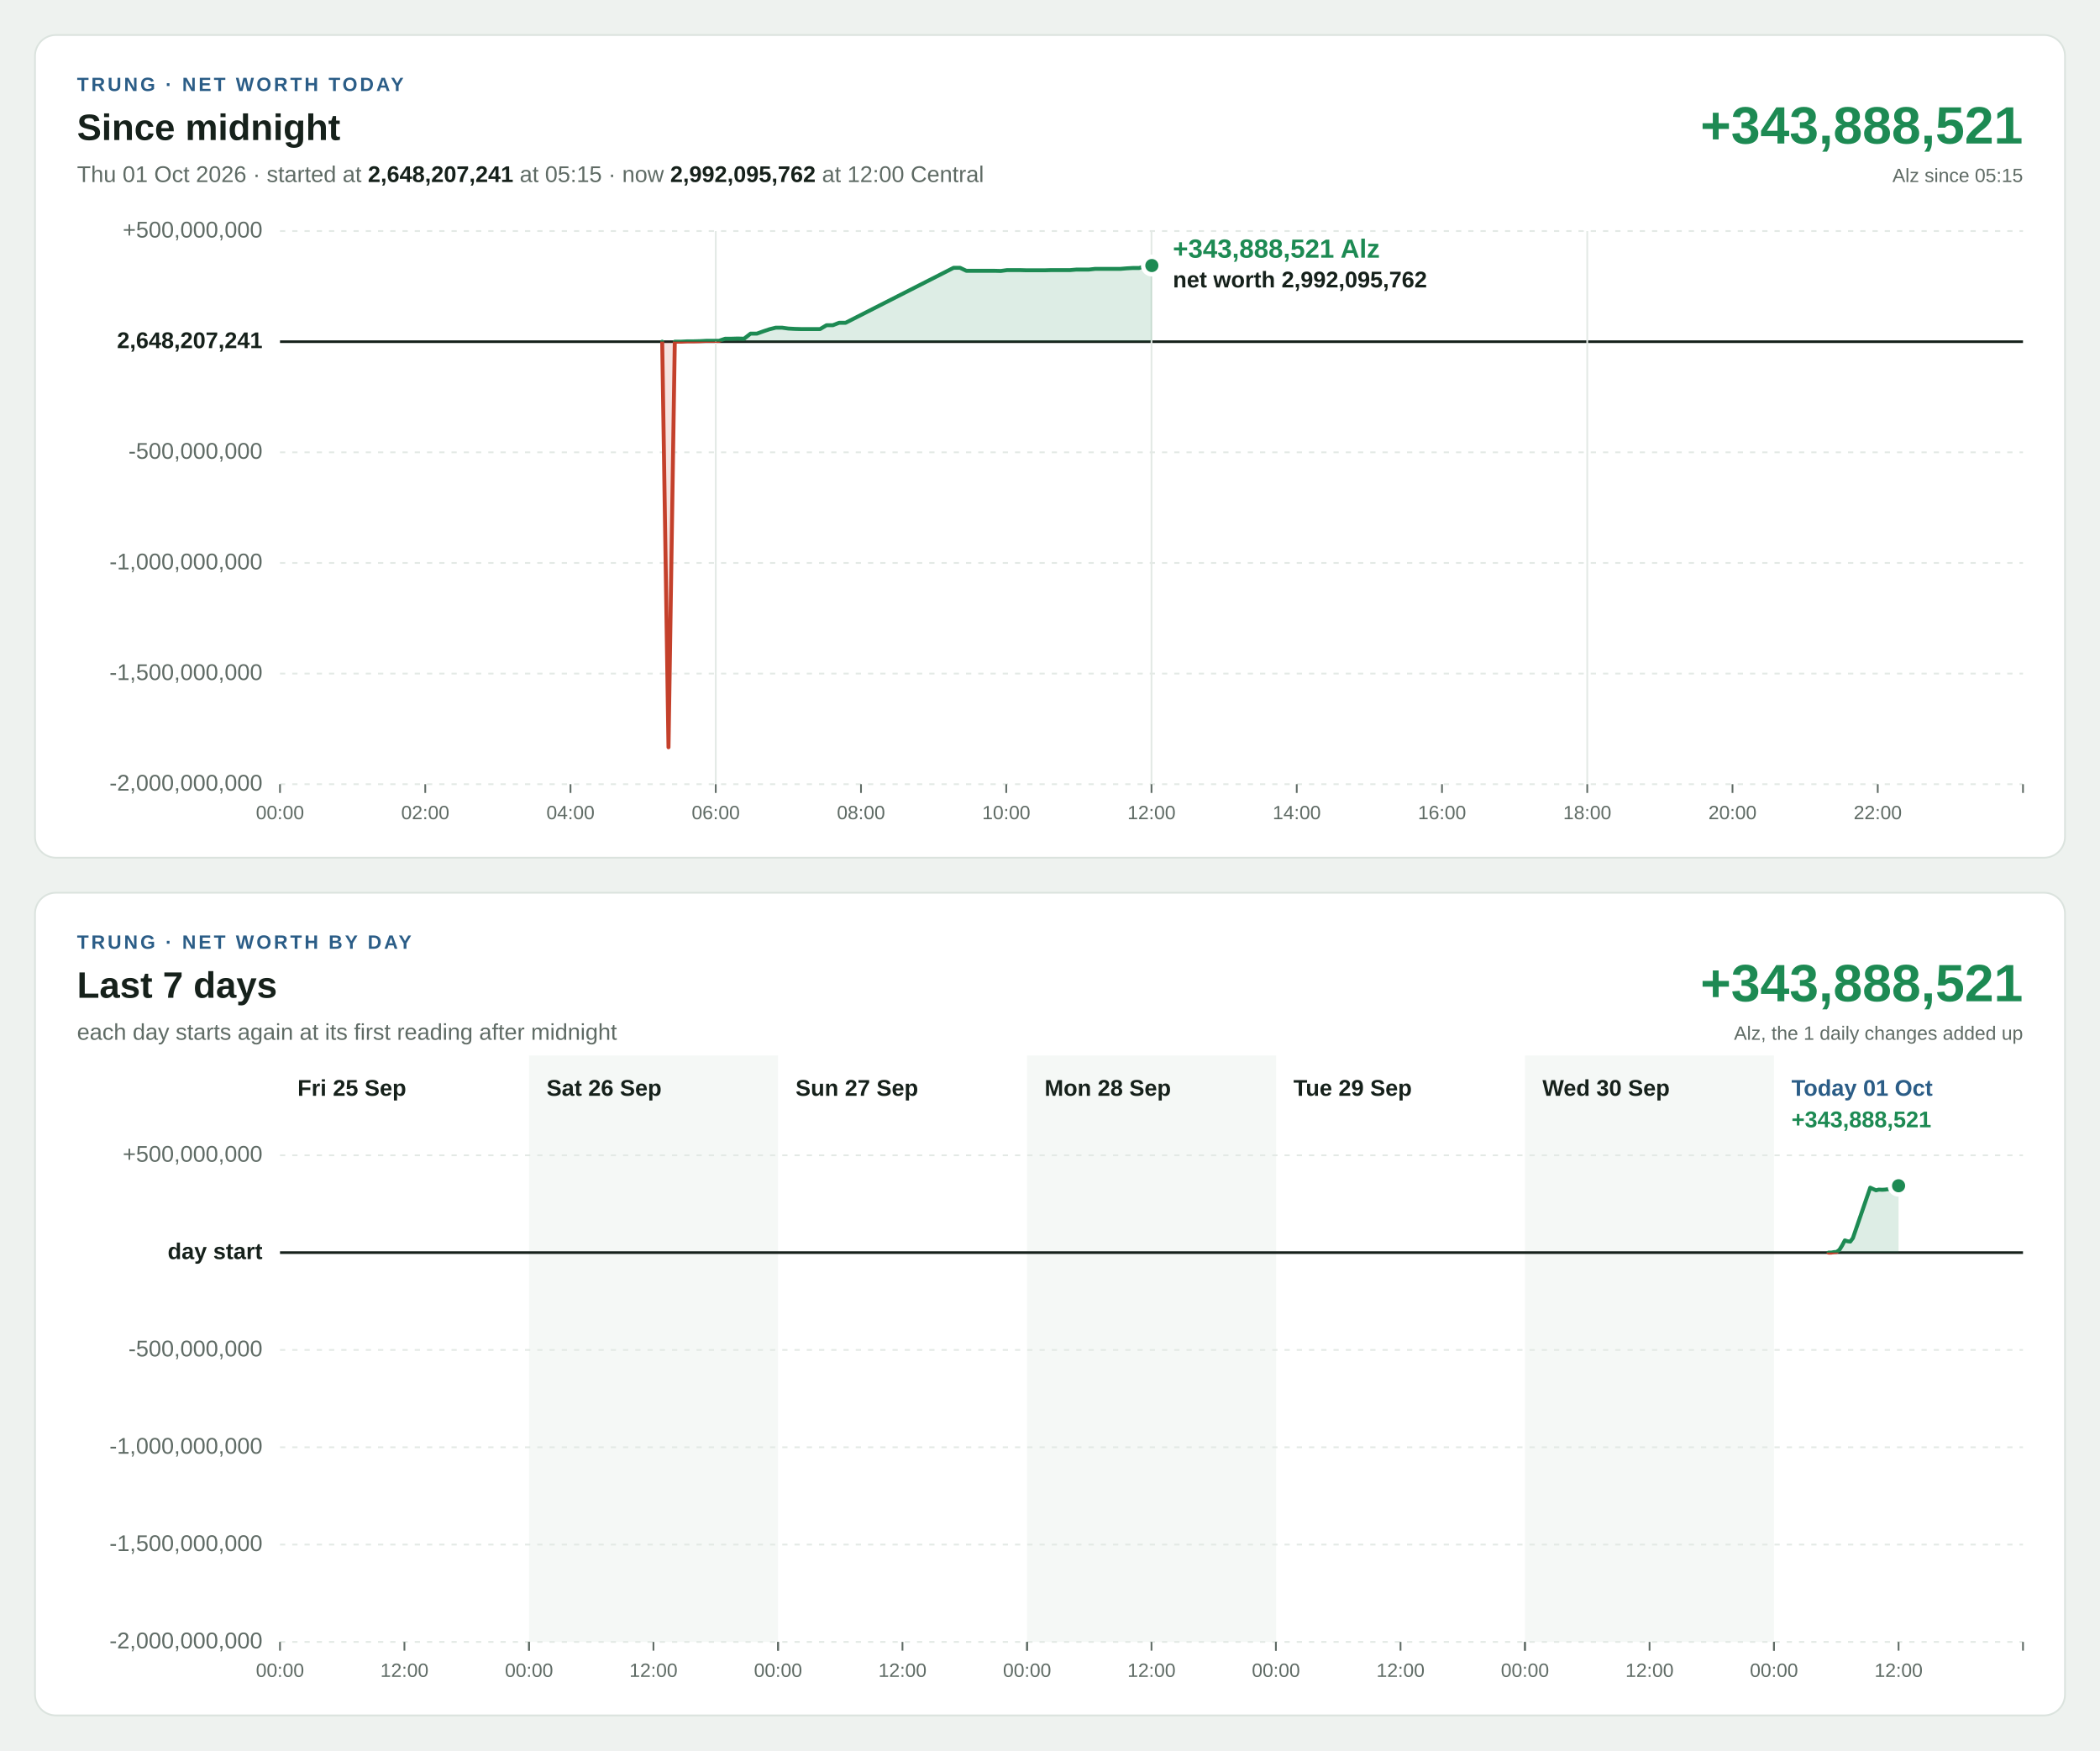
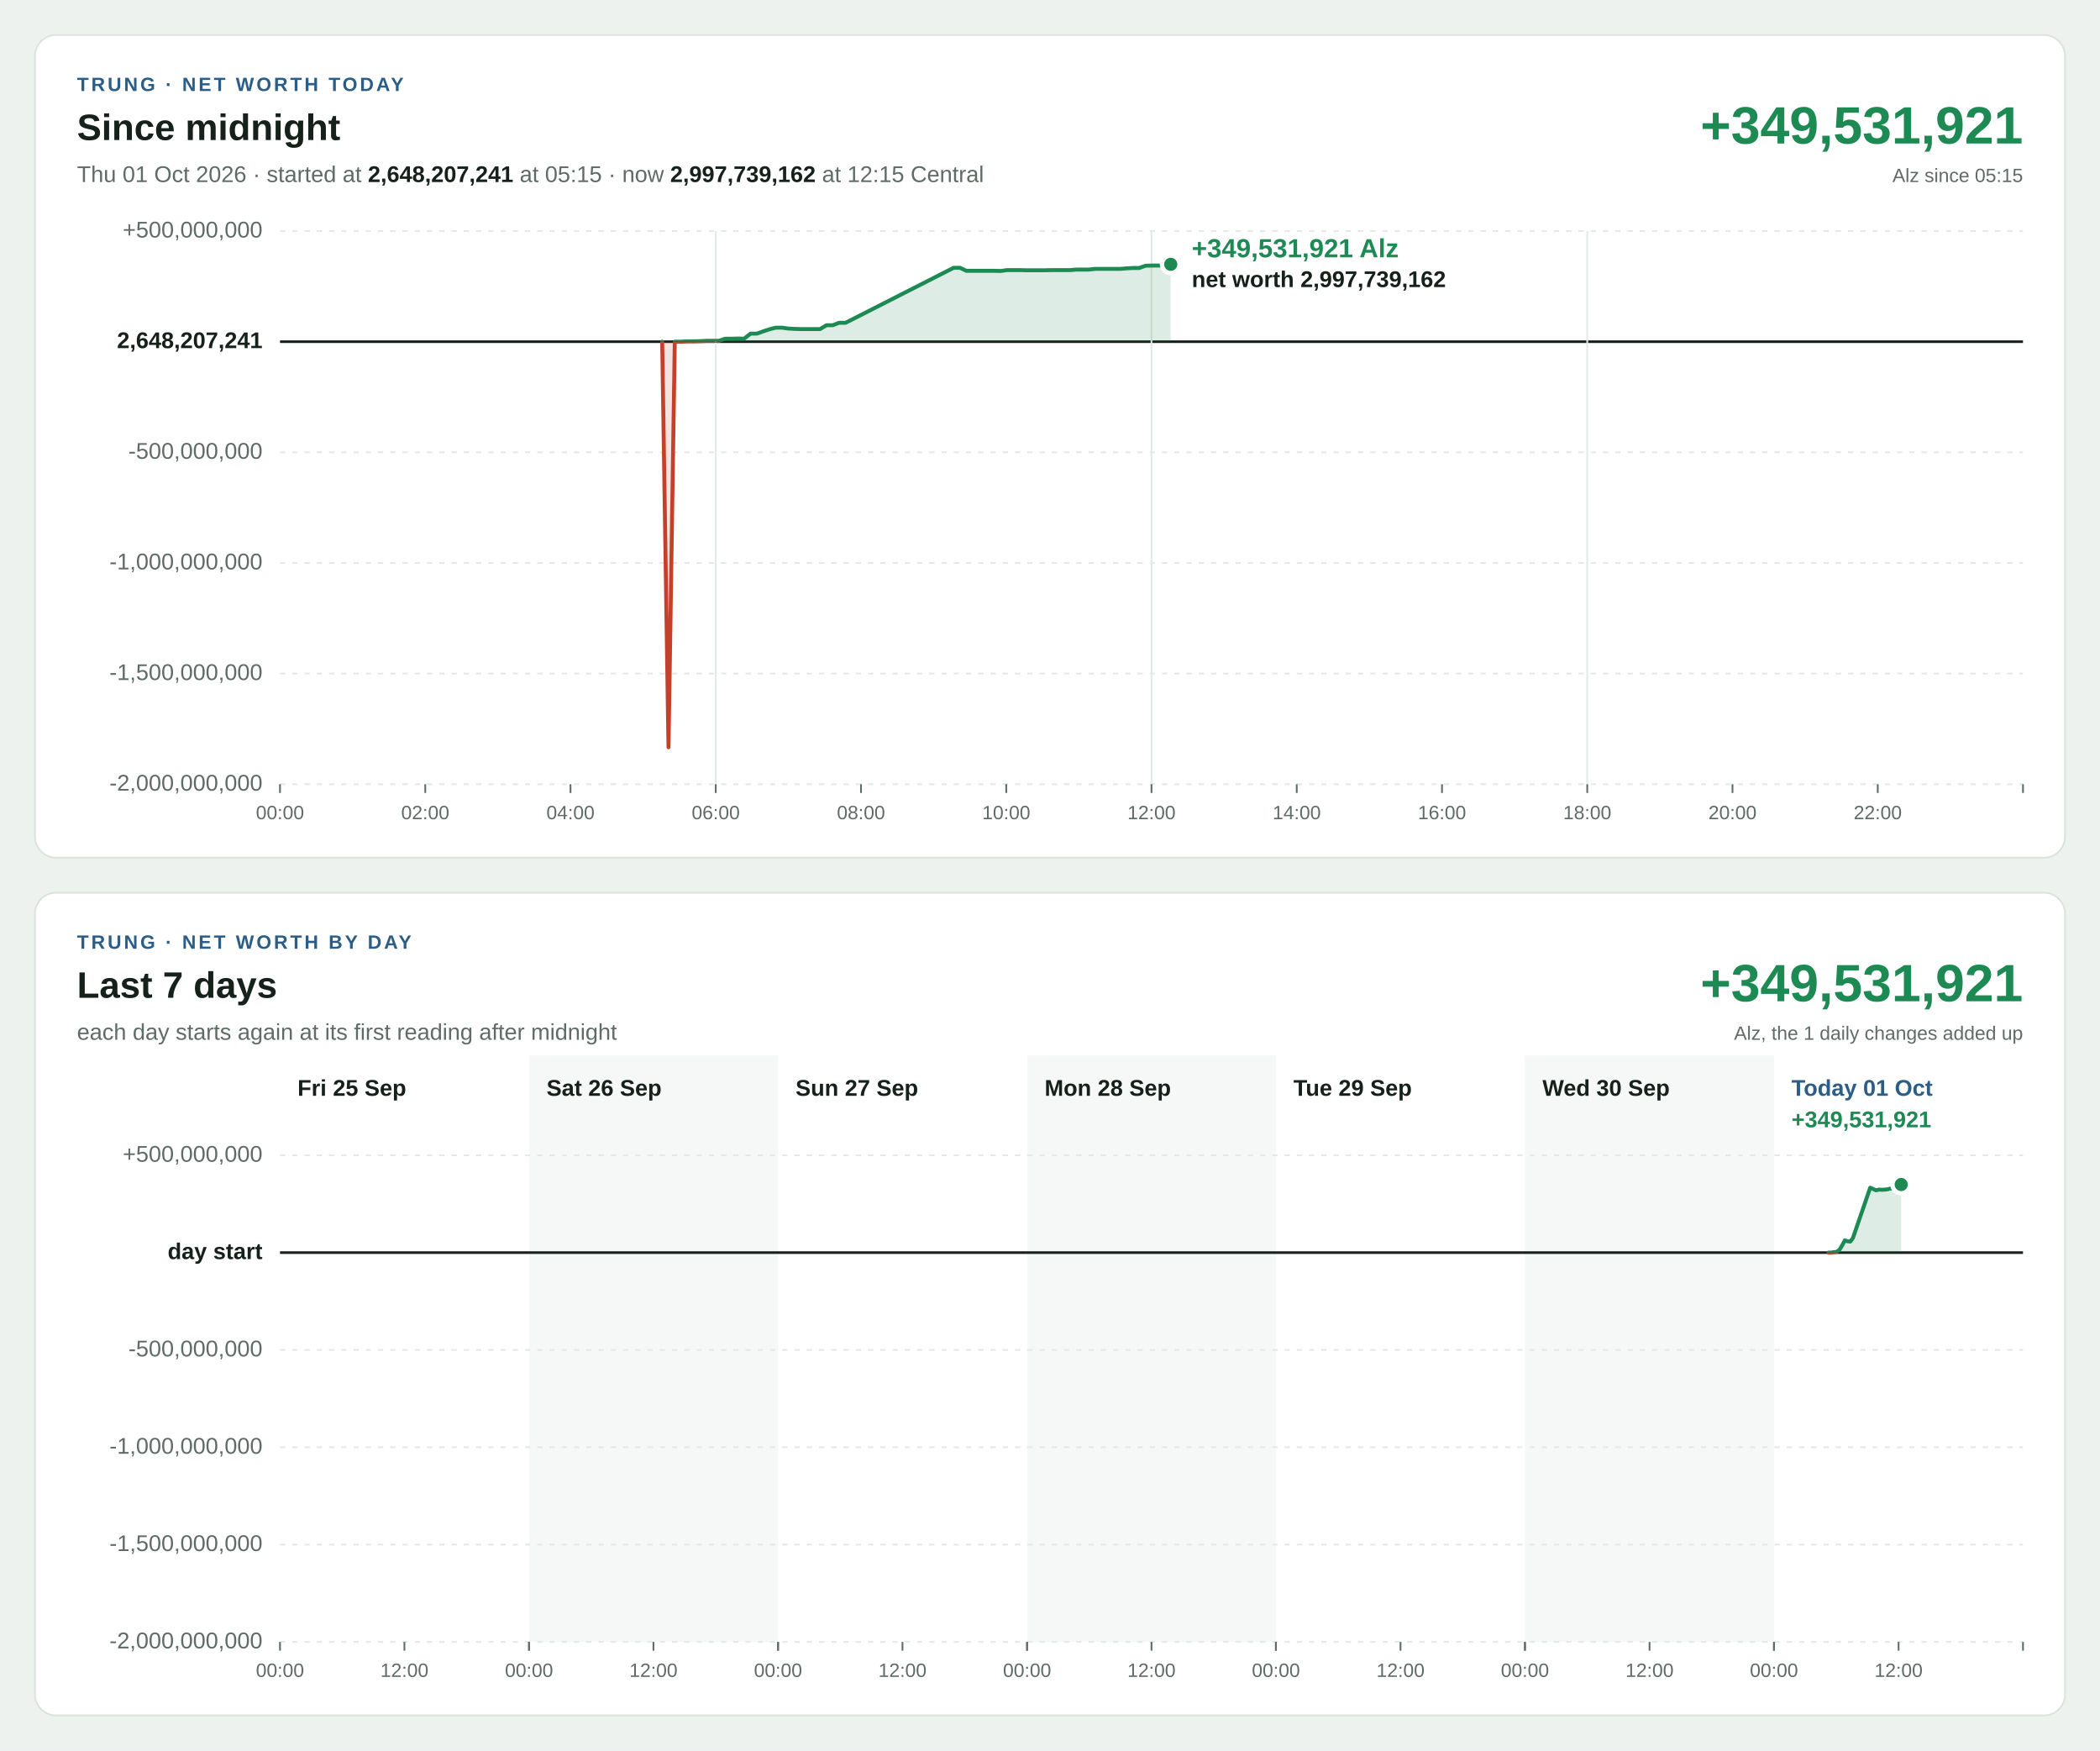
<svg xmlns="http://www.w3.org/2000/svg" width="1200" height="1000" viewBox="0 0 1200 1000" font-family="Segoe UI, Helvetica Neue, Arial, sans-serif" font-size="13" style="font-variant-numeric: tabular-nums">
  <rect width="1200" height="1000" fill="#eef2ef" />
  <g transform="translate(20,20)">
    <rect width="1160" height="470" rx="12" fill="#ffffff" stroke="#dbe3de" />
    <text x="24" y="32" font-size="11" font-weight="700" letter-spacing="1.4" fill="#2b5d87">TRUNG · NET WORTH TODAY</text>
    <text x="24" y="60" font-size="21" font-weight="700" fill="#16211b">Since midnight</text>
-     <text x="24" y="84" fill="#5f6b65">Thu 01 Oct 2026 · started at <tspan font-weight="700" fill="#16211b">2,648,207,241</tspan> at 05:15 · now <tspan font-weight="700" fill="#16211b">2,992,095,762</tspan> at 12:00 Central</text>
-     <text x="1136" y="62" font-size="30" font-weight="700" text-anchor="end" fill="#1d8a53">+343,888,521</text>
+     <text x="24" y="84" fill="#5f6b65">Thu 01 Oct 2026 · started at <tspan font-weight="700" fill="#16211b">2,648,207,241</tspan> at 05:15 · now <tspan font-weight="700" fill="#16211b">2,997,739,162</tspan> at 12:15 Central</text>
+     <text x="1136" y="62" font-size="30" font-weight="700" text-anchor="end" fill="#1d8a53">+349,531,921</text>
    <text x="1136" y="84" font-size="11" text-anchor="end" fill="#5f6b65">Alz since 05:15</text>
    <line x1="140" x2="1136" y1="428.0" y2="428.0" stroke="#e3e9e5" stroke-width="1" stroke-dasharray="3 4" />
    <text x="130" y="428.0" text-anchor="end" dominant-baseline="middle" font-weight="400" fill="#5f6b65">-2,000,000,000</text>
    <line x1="140" x2="1136" y1="364.8" y2="364.8" stroke="#e3e9e5" stroke-width="1" stroke-dasharray="3 4" />
    <text x="130" y="364.8" text-anchor="end" dominant-baseline="middle" font-weight="400" fill="#5f6b65">-1,500,000,000</text>
    <line x1="140" x2="1136" y1="301.6" y2="301.6" stroke="#e3e9e5" stroke-width="1" stroke-dasharray="3 4" />
    <text x="130" y="301.6" text-anchor="end" dominant-baseline="middle" font-weight="400" fill="#5f6b65">-1,000,000,000</text>
    <line x1="140" x2="1136" y1="238.4" y2="238.4" stroke="#e3e9e5" stroke-width="1" stroke-dasharray="3 4" />
    <text x="130" y="238.4" text-anchor="end" dominant-baseline="middle" font-weight="400" fill="#5f6b65">-500,000,000</text>
    <line x1="140" x2="1136" y1="175.2" y2="175.2" stroke="#16211b" stroke-width="1.5" />
    <text x="130" y="175.2" text-anchor="end" dominant-baseline="middle" font-weight="700" fill="#16211b">2,648,207,241</text>
    <line x1="140" x2="1136" y1="112.0" y2="112.0" stroke="#e3e9e5" stroke-width="1" stroke-dasharray="3 4" />
    <text x="130" y="112.0" text-anchor="end" dominant-baseline="middle" font-weight="400" fill="#5f6b65">+500,000,000</text>
    <line x1="140.0" x2="140.0" y1="428" y2="433" stroke="#5f6b65" stroke-width="1" />
    <text x="140.0" y="448" font-size="11" text-anchor="middle" fill="#5f6b65">00:00</text>
    <line x1="223.0" x2="223.0" y1="428" y2="433" stroke="#5f6b65" stroke-width="1" />
    <text x="223.0" y="448" font-size="11" text-anchor="middle" fill="#5f6b65">02:00</text>
    <line x1="306.0" x2="306.0" y1="428" y2="433" stroke="#5f6b65" stroke-width="1" />
    <text x="306.0" y="448" font-size="11" text-anchor="middle" fill="#5f6b65">04:00</text>
    <line x1="389.0" x2="389.0" y1="112" y2="428" stroke="#e3e9e5" stroke-width="1" />
    <line x1="389.0" x2="389.0" y1="428" y2="433" stroke="#5f6b65" stroke-width="1" />
    <text x="389.0" y="448" font-size="11" text-anchor="middle" fill="#5f6b65">06:00</text>
    <line x1="472.0" x2="472.0" y1="428" y2="433" stroke="#5f6b65" stroke-width="1" />
    <text x="472.0" y="448" font-size="11" text-anchor="middle" fill="#5f6b65">08:00</text>
    <line x1="555.0" x2="555.0" y1="428" y2="433" stroke="#5f6b65" stroke-width="1" />
    <text x="555.0" y="448" font-size="11" text-anchor="middle" fill="#5f6b65">10:00</text>
    <line x1="638.0" x2="638.0" y1="112" y2="428" stroke="#e3e9e5" stroke-width="1" />
    <line x1="638.0" x2="638.0" y1="428" y2="433" stroke="#5f6b65" stroke-width="1" />
    <text x="638.0" y="448" font-size="11" text-anchor="middle" fill="#5f6b65">12:00</text>
    <line x1="721.0" x2="721.0" y1="428" y2="433" stroke="#5f6b65" stroke-width="1" />
    <text x="721.0" y="448" font-size="11" text-anchor="middle" fill="#5f6b65">14:00</text>
    <line x1="804.0" x2="804.0" y1="428" y2="433" stroke="#5f6b65" stroke-width="1" />
    <text x="804.0" y="448" font-size="11" text-anchor="middle" fill="#5f6b65">16:00</text>
    <line x1="887.0" x2="887.0" y1="112" y2="428" stroke="#e3e9e5" stroke-width="1" />
    <line x1="887.0" x2="887.0" y1="428" y2="433" stroke="#5f6b65" stroke-width="1" />
    <text x="887.0" y="448" font-size="11" text-anchor="middle" fill="#5f6b65">18:00</text>
    <line x1="970.0" x2="970.0" y1="428" y2="433" stroke="#5f6b65" stroke-width="1" />
    <text x="970.0" y="448" font-size="11" text-anchor="middle" fill="#5f6b65">20:00</text>
    <line x1="1053.0" x2="1053.0" y1="428" y2="433" stroke="#5f6b65" stroke-width="1" />
    <text x="1053.0" y="448" font-size="11" text-anchor="middle" fill="#5f6b65">22:00</text>
    <line x1="1136.0" x2="1136.0" y1="428" y2="433" stroke="#5f6b65" stroke-width="1" />
    <defs>
-       <path id="shape-today" d="M358.4 175.2L358.4 175.2L362.0 406.9L365.6 175.2L369.2 175.2L372.8 175.0L376.4 175.0L380.0 174.9L383.6 174.7L387.2 174.7L390.8 174.7L394.4 173.5L398.1 173.5L401.6 173.4L405.2 173.5L408.9 170.6L412.5 170.6L416.1 169.3L419.7 168.1L423.3 167.2L426.9 167.2L430.5 167.7L434.2 167.9L437.8 168.0L441.4 168.0L445.0 168.0L448.6 168.0L452.3 165.8L455.9 165.8L459.5 164.4L463.2 164.4L524.9 133.0L528.6 133.0L532.2 134.7L548.3 134.7L551.9 134.8L555.5 134.3L559.2 134.3L562.8 134.3L566.3 134.4L573.5 134.4L577.1 134.4L580.7 134.3L584.3 134.3L587.9 134.3L591.5 134.3L595.0 134.0L598.7 134.0L602.2 134.0L605.8 133.6L609.4 133.6L613.0 133.6L616.6 133.6L620.2 133.6L623.8 133.3L627.4 133.1L631.0 133.1L634.6 131.8L638.2 131.7L638.2 175.2Z" />
-       <path id="line-today" d="M358.4 175.2L362.0 406.9L365.6 175.2L369.2 175.2L372.8 175.0L376.4 175.0L380.0 174.9L383.6 174.7L387.2 174.7L390.8 174.7L394.4 173.5L398.1 173.5L401.6 173.4L405.2 173.5L408.9 170.6L412.5 170.6L416.1 169.3L419.7 168.1L423.3 167.2L426.9 167.2L430.5 167.7L434.2 167.9L437.8 168.0L441.4 168.0L445.0 168.0L448.6 168.0L452.3 165.8L455.9 165.8L459.5 164.4L463.2 164.4L524.9 133.0L528.6 133.0L532.2 134.7L548.3 134.7L551.9 134.8L555.5 134.3L559.2 134.3L562.8 134.3L566.3 134.4L573.5 134.4L577.1 134.4L580.7 134.3L584.3 134.3L587.9 134.3L591.5 134.3L595.0 134.0L598.7 134.0L602.2 134.0L605.8 133.6L609.4 133.6L613.0 133.6L616.6 133.6L620.2 133.6L623.8 133.3L627.4 133.1L631.0 133.1L634.6 131.8L638.2 131.7" />
+       <path id="shape-today" d="M358.4 175.2L358.4 175.2L362.0 406.9L365.6 175.2L369.2 175.2L372.8 175.0L376.4 175.0L380.0 174.9L383.6 174.7L387.2 174.7L390.8 174.7L394.4 173.5L398.1 173.5L401.6 173.4L405.2 173.5L408.9 170.6L412.5 170.6L416.1 169.3L419.7 168.1L423.3 167.2L426.9 167.2L430.5 167.7L434.2 167.9L437.8 168.0L441.4 168.0L445.0 168.0L448.6 168.0L452.3 165.8L455.9 165.8L459.5 164.4L463.2 164.4L524.9 133.0L528.6 133.0L532.2 134.7L548.3 134.7L551.9 134.8L555.5 134.3L559.2 134.3L562.8 134.3L566.3 134.4L573.5 134.4L577.1 134.4L580.7 134.3L584.3 134.3L587.9 134.3L591.5 134.3L595.0 134.0L598.7 134.0L602.2 134.0L605.8 133.6L609.4 133.6L613.0 133.6L616.6 133.6L620.2 133.6L623.8 133.3L627.4 133.1L631.0 133.1L634.6 131.8L638.2 131.7L641.8 131.7L645.4 131.8L649.0 131.0L649.0 175.2Z" />
+       <path id="line-today" d="M358.4 175.2L362.0 406.9L365.6 175.2L369.2 175.2L372.8 175.0L376.4 175.0L380.0 174.9L383.6 174.7L387.2 174.7L390.8 174.7L394.4 173.5L398.1 173.5L401.6 173.4L405.2 173.5L408.9 170.6L412.5 170.6L416.1 169.3L419.7 168.1L423.3 167.2L426.9 167.2L430.5 167.7L434.2 167.9L437.8 168.0L441.4 168.0L445.0 168.0L448.6 168.0L452.3 165.8L455.9 165.8L459.5 164.4L463.2 164.4L524.9 133.0L528.6 133.0L532.2 134.7L548.3 134.7L551.9 134.8L555.5 134.3L559.2 134.3L562.8 134.3L566.3 134.4L573.5 134.4L577.1 134.4L580.7 134.3L584.3 134.3L587.9 134.3L591.5 134.3L595.0 134.0L598.7 134.0L602.2 134.0L605.8 133.6L609.4 133.6L613.0 133.6L616.6 133.6L620.2 133.6L623.8 133.3L627.4 133.1L631.0 133.1L634.6 131.8L638.2 131.7L641.8 131.7L645.4 131.8L649.0 131.0" />
      <clipPath id="up-today">
        <rect x="140" y="112" width="996" height="63.2" />
      </clipPath>
      <clipPath id="down-today">
        <rect x="140" y="175.2" width="996" height="252.8" />
      </clipPath>
    </defs>
    <use href="#shape-today" fill="#1d8a53" fill-opacity="0.15" clip-path="url(#up-today)" />
    <use href="#line-today" fill="none" stroke="#1d8a53" stroke-width="2.25" stroke-linejoin="round" stroke-linecap="round" clip-path="url(#up-today)" />
    <use href="#shape-today" fill="#c4402b" fill-opacity="0.15" clip-path="url(#down-today)" />
    <use href="#line-today" fill="none" stroke="#c4402b" stroke-width="2.25" stroke-linejoin="round" stroke-linecap="round" clip-path="url(#down-today)" />
-     <circle cx="638.2" cy="131.7" r="5" fill="#1d8a53" stroke="#ffffff" stroke-width="2.5" />
-     <text x="650.2" y="127.2" text-anchor="start" font-size="15" font-weight="700" fill="#1d8a53" stroke="#ffffff" stroke-width="4" stroke-linejoin="round" paint-order="stroke">+343,888,521 Alz</text>
-     <text x="650.2" y="144.2" text-anchor="start" font-size="13" font-weight="600" fill="#16211b" stroke="#ffffff" stroke-width="4" stroke-linejoin="round" paint-order="stroke">net worth 2,992,095,762</text>
+     <circle cx="649.0" cy="131.0" r="5" fill="#1d8a53" stroke="#ffffff" stroke-width="2.5" />
+     <text x="661.0" y="127.0" text-anchor="start" font-size="15" font-weight="700" fill="#1d8a53" stroke="#ffffff" stroke-width="4" stroke-linejoin="round" paint-order="stroke">+349,531,921 Alz</text>
+     <text x="661.0" y="144.0" text-anchor="start" font-size="13" font-weight="600" fill="#16211b" stroke="#ffffff" stroke-width="4" stroke-linejoin="round" paint-order="stroke">net worth 2,997,739,162</text>
  </g>
  <g transform="translate(20,510)">
    <rect width="1160" height="470" rx="12" fill="#ffffff" stroke="#dbe3de" />
    <text x="24" y="32" font-size="11" font-weight="700" letter-spacing="1.4" fill="#2b5d87">TRUNG · NET WORTH BY DAY</text>
    <text x="24" y="60" font-size="21" font-weight="700" fill="#16211b">Last 7 days</text>
    <text x="24" y="84" fill="#5f6b65">each day starts again at its first reading after midnight</text>
-     <text x="1136" y="62" font-size="30" font-weight="700" text-anchor="end" fill="#1d8a53">+343,888,521</text>
+     <text x="1136" y="62" font-size="30" font-weight="700" text-anchor="end" fill="#1d8a53">+349,531,921</text>
    <text x="1136" y="84" font-size="11" text-anchor="end" fill="#5f6b65">Alz, the 1 daily changes added up</text>
    <rect x="282.3" y="93" width="142.3" height="335" fill="#f5f8f6" />
    <rect x="566.9" y="93" width="142.3" height="335" fill="#f5f8f6" />
    <rect x="851.4" y="93" width="142.3" height="335" fill="#f5f8f6" />
    <line x1="140" x2="1136" y1="428.0" y2="428.0" stroke="#e3e9e5" stroke-width="1" stroke-dasharray="3 4" />
    <text x="130" y="428.0" text-anchor="end" dominant-baseline="middle" font-weight="400" fill="#5f6b65">-2,000,000,000</text>
    <line x1="140" x2="1136" y1="372.4" y2="372.4" stroke="#e3e9e5" stroke-width="1" stroke-dasharray="3 4" />
    <text x="130" y="372.4" text-anchor="end" dominant-baseline="middle" font-weight="400" fill="#5f6b65">-1,500,000,000</text>
    <line x1="140" x2="1136" y1="316.8" y2="316.8" stroke="#e3e9e5" stroke-width="1" stroke-dasharray="3 4" />
    <text x="130" y="316.8" text-anchor="end" dominant-baseline="middle" font-weight="400" fill="#5f6b65">-1,000,000,000</text>
    <line x1="140" x2="1136" y1="261.2" y2="261.2" stroke="#e3e9e5" stroke-width="1" stroke-dasharray="3 4" />
    <text x="130" y="261.2" text-anchor="end" dominant-baseline="middle" font-weight="400" fill="#5f6b65">-500,000,000</text>
    <line x1="140" x2="1136" y1="205.6" y2="205.6" stroke="#16211b" stroke-width="1.5" />
    <text x="130" y="205.6" text-anchor="end" dominant-baseline="middle" font-weight="700" fill="#16211b">day start</text>
    <line x1="140" x2="1136" y1="150.0" y2="150.0" stroke="#e3e9e5" stroke-width="1" stroke-dasharray="3 4" />
    <text x="130" y="150.0" text-anchor="end" dominant-baseline="middle" font-weight="400" fill="#5f6b65">+500,000,000</text>
    <text x="150.0" y="116" font-weight="700" fill="#16211b">Fri 25 Sep</text>
    <line x1="140.0" x2="140.0" y1="428" y2="433" stroke="#5f6b65" stroke-width="1" />
    <text x="140.0" y="448" font-size="11" text-anchor="middle" fill="#5f6b65">00:00</text>
    <line x1="211.1" x2="211.1" y1="428" y2="433" stroke="#5f6b65" stroke-width="1" />
    <text x="211.1" y="448" font-size="11" text-anchor="middle" fill="#5f6b65">12:00</text>
    <line x1="282.3" x2="282.3" y1="428" y2="433" stroke="#5f6b65" stroke-width="1" />
    <text x="292.3" y="116" font-weight="700" fill="#16211b">Sat 26 Sep</text>
    <line x1="282.3" x2="282.3" y1="428" y2="433" stroke="#5f6b65" stroke-width="1" />
    <text x="282.3" y="448" font-size="11" text-anchor="middle" fill="#5f6b65">00:00</text>
    <line x1="353.4" x2="353.4" y1="428" y2="433" stroke="#5f6b65" stroke-width="1" />
    <text x="353.4" y="448" font-size="11" text-anchor="middle" fill="#5f6b65">12:00</text>
    <line x1="424.6" x2="424.6" y1="428" y2="433" stroke="#5f6b65" stroke-width="1" />
    <text x="434.6" y="116" font-weight="700" fill="#16211b">Sun 27 Sep</text>
    <line x1="424.6" x2="424.6" y1="428" y2="433" stroke="#5f6b65" stroke-width="1" />
    <text x="424.6" y="448" font-size="11" text-anchor="middle" fill="#5f6b65">00:00</text>
    <line x1="495.7" x2="495.7" y1="428" y2="433" stroke="#5f6b65" stroke-width="1" />
    <text x="495.7" y="448" font-size="11" text-anchor="middle" fill="#5f6b65">12:00</text>
    <line x1="566.9" x2="566.9" y1="428" y2="433" stroke="#5f6b65" stroke-width="1" />
    <text x="576.9" y="116" font-weight="700" fill="#16211b">Mon 28 Sep</text>
    <line x1="566.9" x2="566.9" y1="428" y2="433" stroke="#5f6b65" stroke-width="1" />
    <text x="566.9" y="448" font-size="11" text-anchor="middle" fill="#5f6b65">00:00</text>
    <line x1="638.0" x2="638.0" y1="428" y2="433" stroke="#5f6b65" stroke-width="1" />
    <text x="638.0" y="448" font-size="11" text-anchor="middle" fill="#5f6b65">12:00</text>
    <line x1="709.1" x2="709.1" y1="428" y2="433" stroke="#5f6b65" stroke-width="1" />
    <text x="719.1" y="116" font-weight="700" fill="#16211b">Tue 29 Sep</text>
    <line x1="709.1" x2="709.1" y1="428" y2="433" stroke="#5f6b65" stroke-width="1" />
    <text x="709.1" y="448" font-size="11" text-anchor="middle" fill="#5f6b65">00:00</text>
    <line x1="780.3" x2="780.3" y1="428" y2="433" stroke="#5f6b65" stroke-width="1" />
    <text x="780.3" y="448" font-size="11" text-anchor="middle" fill="#5f6b65">12:00</text>
    <line x1="851.4" x2="851.4" y1="428" y2="433" stroke="#5f6b65" stroke-width="1" />
    <text x="861.4" y="116" font-weight="700" fill="#16211b">Wed 30 Sep</text>
    <line x1="851.4" x2="851.4" y1="428" y2="433" stroke="#5f6b65" stroke-width="1" />
    <text x="851.4" y="448" font-size="11" text-anchor="middle" fill="#5f6b65">00:00</text>
    <line x1="922.6" x2="922.6" y1="428" y2="433" stroke="#5f6b65" stroke-width="1" />
    <text x="922.6" y="448" font-size="11" text-anchor="middle" fill="#5f6b65">12:00</text>
    <line x1="993.7" x2="993.7" y1="428" y2="433" stroke="#5f6b65" stroke-width="1" />
    <text x="1003.7" y="116" font-weight="700" fill="#2b5d87">Today 01 Oct</text>
    <line x1="993.7" x2="993.7" y1="428" y2="433" stroke="#5f6b65" stroke-width="1" />
    <text x="993.7" y="448" font-size="11" text-anchor="middle" fill="#5f6b65">00:00</text>
    <line x1="1064.9" x2="1064.9" y1="428" y2="433" stroke="#5f6b65" stroke-width="1" />
    <text x="1064.9" y="448" font-size="11" text-anchor="middle" fill="#5f6b65">12:00</text>
    <line x1="1136.0" x2="1136.0" y1="428" y2="433" stroke="#5f6b65" stroke-width="1" />
-     <text x="1003.7" y="134" font-weight="700" fill="#1d8a53">+343,888,521</text>
+     <text x="1003.7" y="134" font-weight="700" fill="#1d8a53">+349,531,921</text>
    <defs>
-       <path id="shape-day6" d="M1024.9 205.6L1024.9 205.6L1026.5 205.6L1028.0 205.3L1029.5 205.2L1031.1 204.0L1032.6 201.6L1034.2 198.6L1035.7 199.1L1037.3 199.3L1038.8 197.3L1048.7 168.5L1052.0 170.0L1053.6 169.6L1055.6 169.7L1057.2 169.6L1058.7 169.4L1060.3 169.0L1061.8 169.0L1063.3 168.5L1064.9 167.4L1064.9 205.6Z" />
-       <path id="line-day6" d="M1024.9 205.6L1026.5 205.6L1028.0 205.3L1029.5 205.2L1031.1 204.0L1032.6 201.6L1034.2 198.6L1035.7 199.1L1037.3 199.3L1038.8 197.3L1048.7 168.5L1052.0 170.0L1053.6 169.6L1055.6 169.7L1057.2 169.6L1058.7 169.4L1060.3 169.0L1061.8 169.0L1063.3 168.5L1064.9 167.4" />
+       <path id="shape-day6" d="M1024.9 205.6L1024.9 205.6L1026.5 205.6L1028.0 205.3L1029.5 205.2L1031.1 204.0L1032.6 201.6L1034.2 198.6L1035.7 199.1L1037.3 199.3L1038.8 197.3L1048.7 168.5L1052.0 170.0L1053.6 169.6L1055.6 169.7L1057.2 169.6L1058.7 169.4L1060.3 169.0L1061.8 169.0L1063.3 168.5L1064.9 167.4L1066.4 166.7L1066.4 205.6Z" />
+       <path id="line-day6" d="M1024.9 205.6L1026.5 205.6L1028.0 205.3L1029.5 205.2L1031.1 204.0L1032.6 201.6L1034.2 198.6L1035.7 199.1L1037.3 199.3L1038.8 197.3L1048.7 168.5L1052.0 170.0L1053.6 169.6L1055.6 169.7L1057.2 169.6L1058.7 169.4L1060.3 169.0L1061.8 169.0L1063.3 168.5L1064.9 167.4L1066.4 166.7" />
      <clipPath id="up-day6">
        <rect x="140" y="150" width="996" height="55.6" />
      </clipPath>
      <clipPath id="down-day6">
        <rect x="140" y="205.6" width="996" height="222.4" />
      </clipPath>
    </defs>
    <use href="#shape-day6" fill="#1d8a53" fill-opacity="0.15" clip-path="url(#up-day6)" />
    <use href="#line-day6" fill="none" stroke="#1d8a53" stroke-width="2.25" stroke-linejoin="round" stroke-linecap="round" clip-path="url(#up-day6)" />
    <use href="#shape-day6" fill="#c4402b" fill-opacity="0.15" clip-path="url(#down-day6)" />
    <use href="#line-day6" fill="none" stroke="#c4402b" stroke-width="2.25" stroke-linejoin="round" stroke-linecap="round" clip-path="url(#down-day6)" />
-     <circle cx="1064.9" cy="167.4" r="5" fill="#1d8a53" stroke="#ffffff" stroke-width="2.5" />
+     <circle cx="1066.4" cy="166.7" r="5" fill="#1d8a53" stroke="#ffffff" stroke-width="2.5" />
  </g>
</svg>
